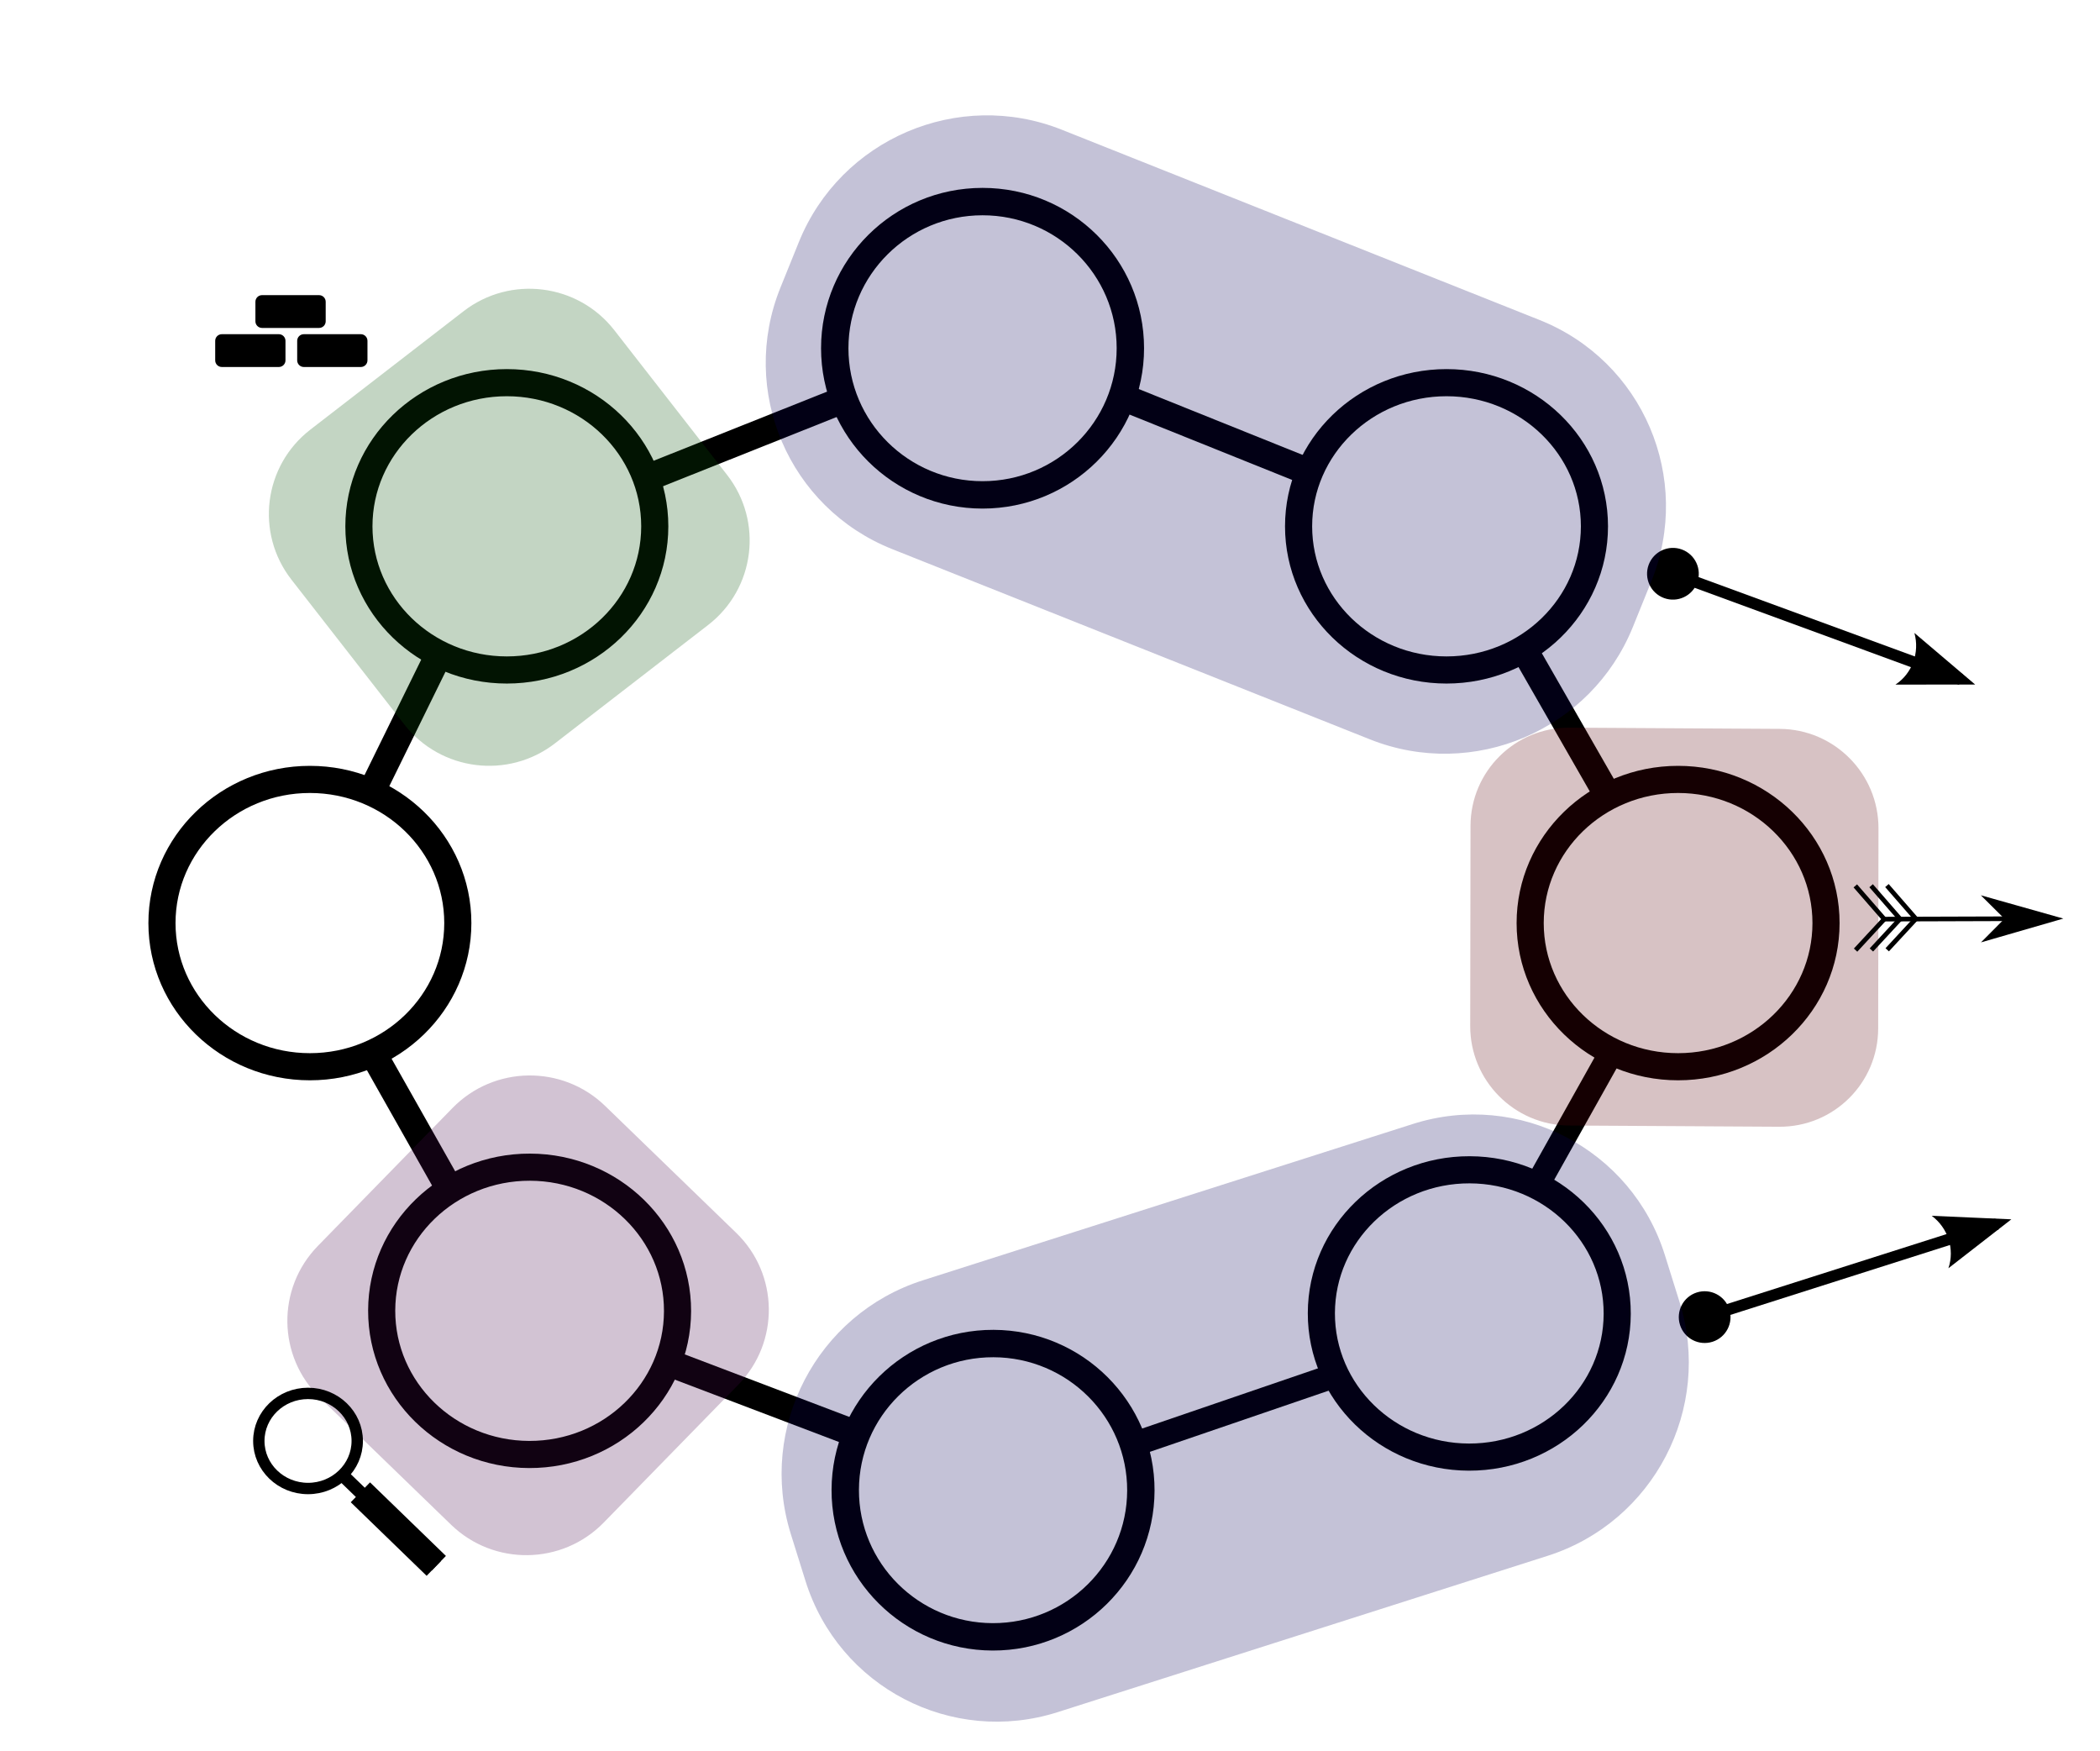
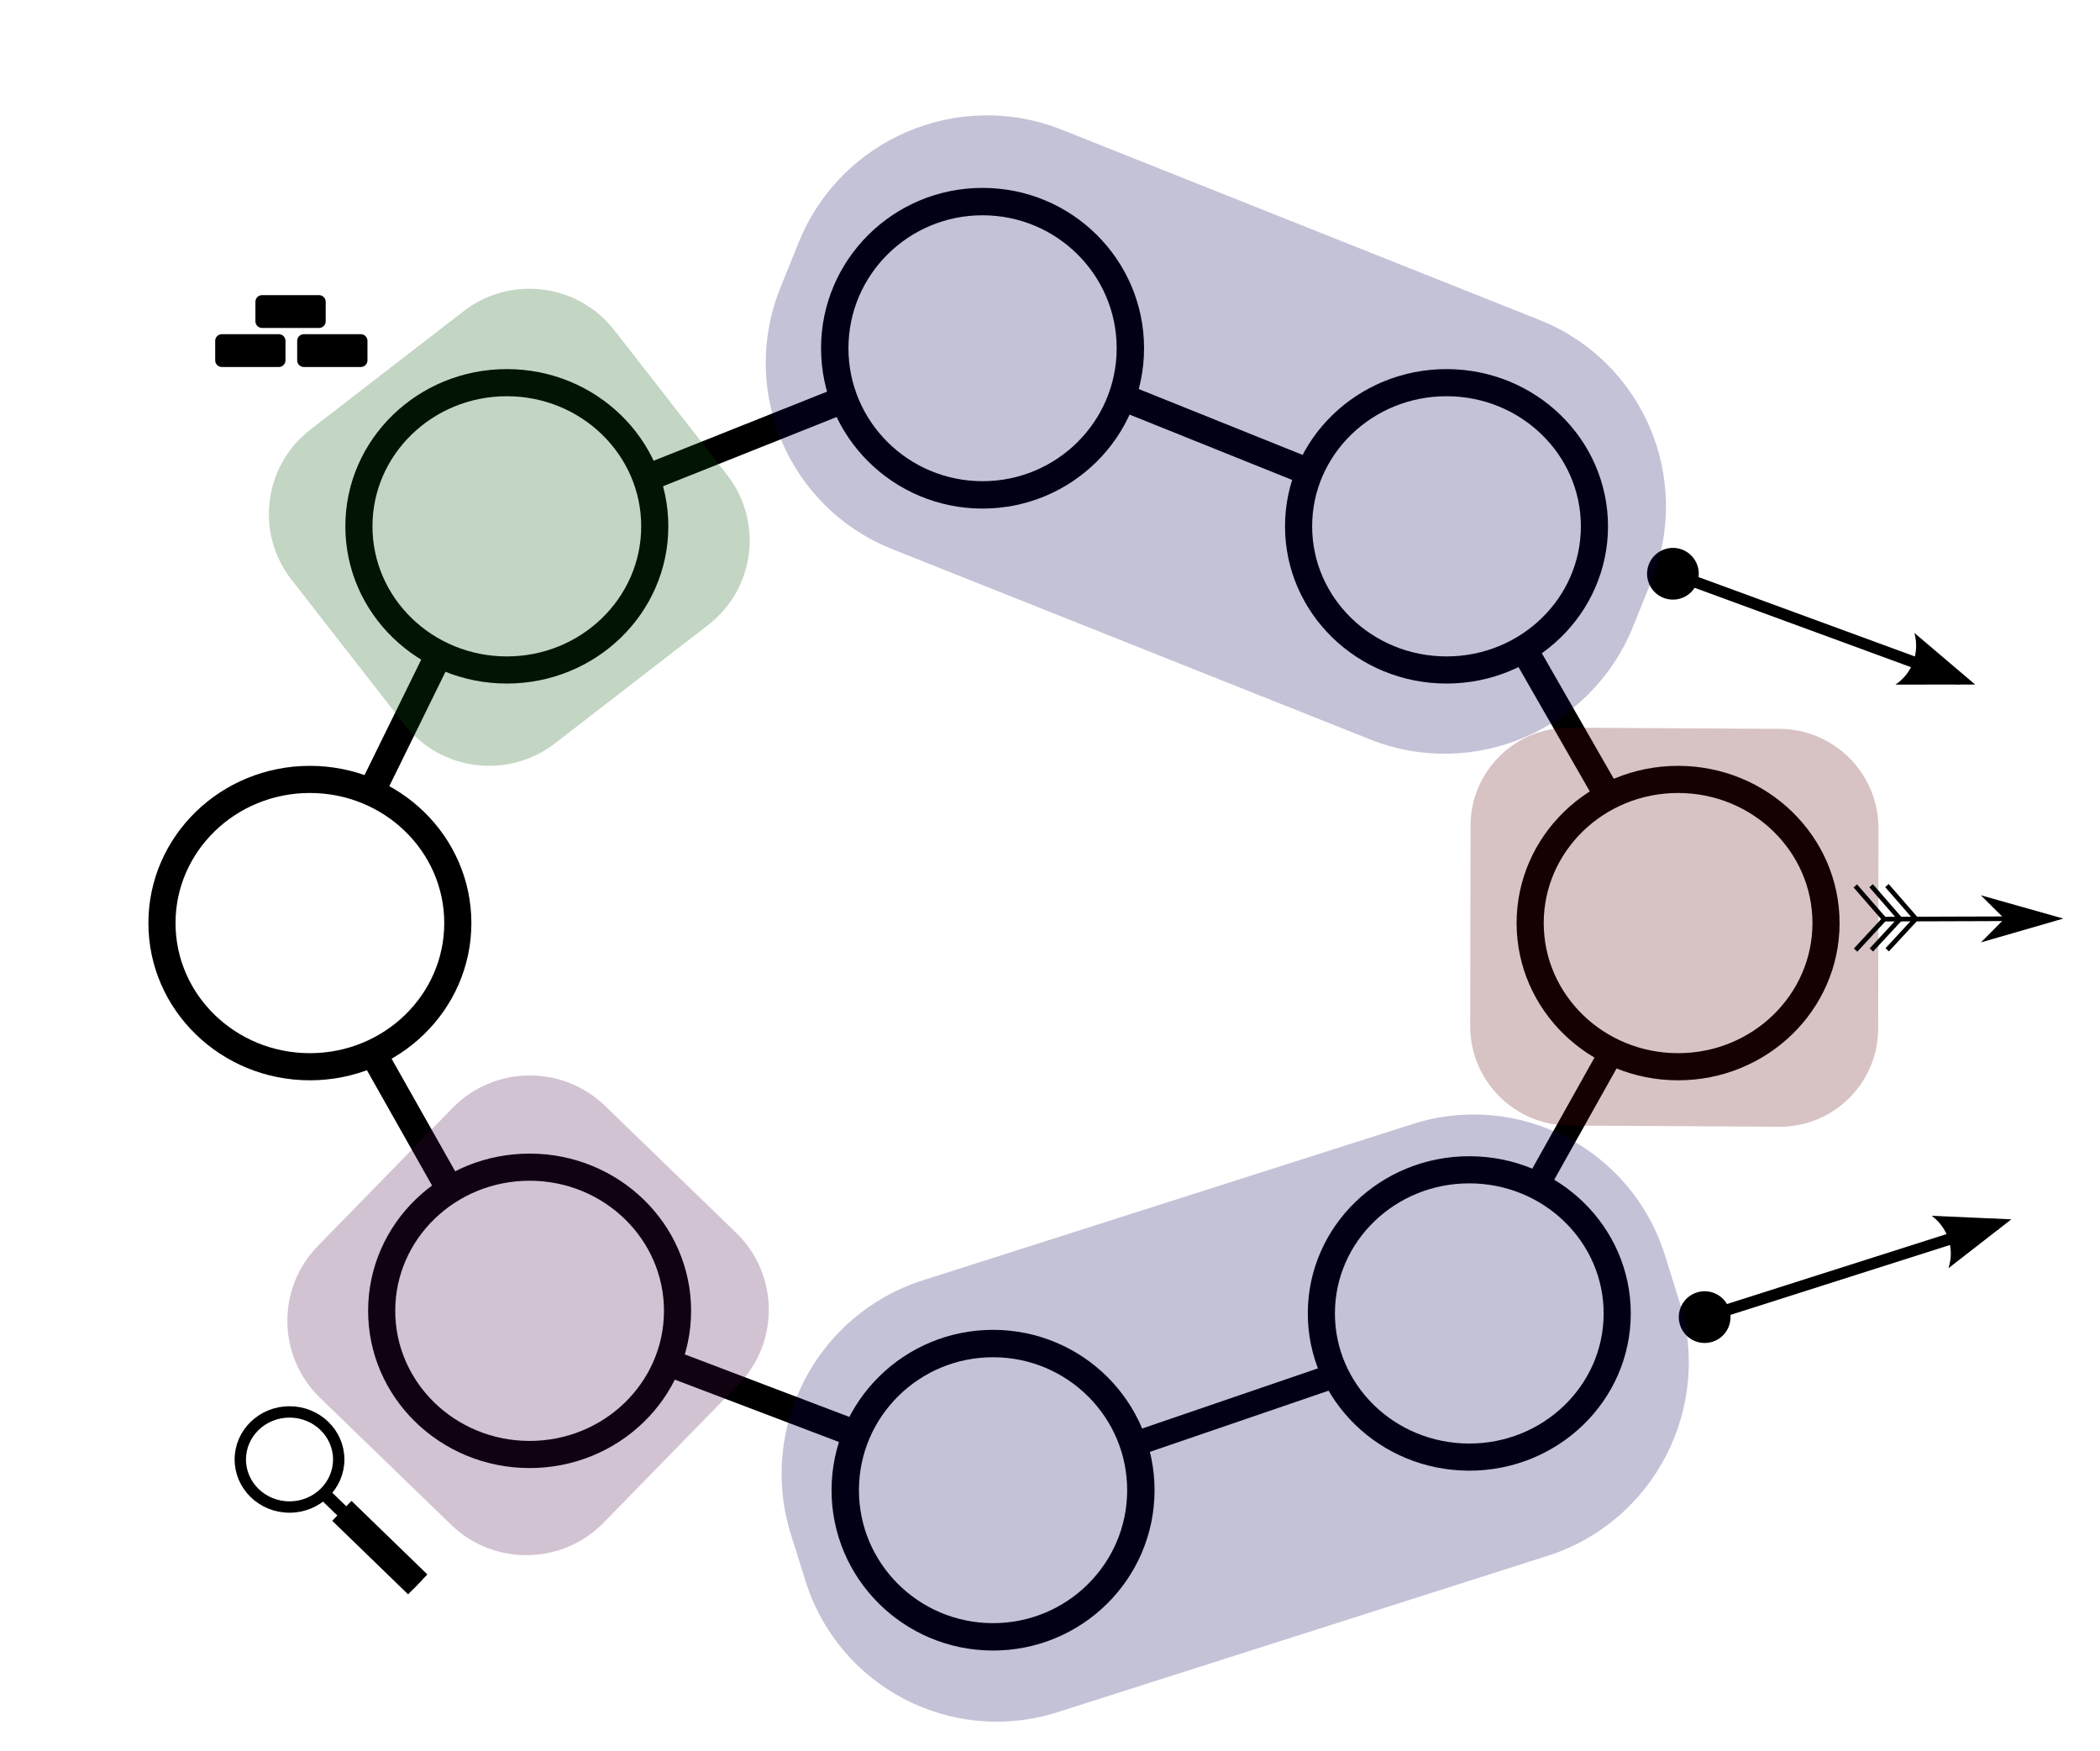
<svg xmlns="http://www.w3.org/2000/svg" width="120mm" height="100mm" viewBox="0 0 120 100" version="1.1" id="svg5">
  <defs id="defs2">
    <marker style="overflow:visible" id="Arrow1Lstart" refX="0" refY="0" orient="auto">
      <path transform="matrix(0.8,0,0,0.8,10,0)" style="fill:context-stroke;fill-rule:evenodd;stroke:context-stroke;stroke-width:1pt" d="M 0,0 5,-5 -12.5,0 5,5 Z" id="path5329" />
    </marker>
    <marker style="overflow:visible" id="Tail" refX="0" refY="0" orient="auto">
      <g transform="scale(-1.2)" id="g5377">
        <path style="fill:none;fill-rule:evenodd;stroke:context-stroke;stroke-width:0.8;stroke-linecap:round" d="M -3.805,-3.959 0.544,0" id="path5365" />
        <path style="fill:none;fill-rule:evenodd;stroke:context-stroke;stroke-width:0.8;stroke-linecap:round" d="M -1.287,-3.959 3.062,0" id="path5367" />
        <path style="fill:none;fill-rule:evenodd;stroke:context-stroke;stroke-width:0.8;stroke-linecap:round" d="M 1.305,-3.959 5.654,0" id="path5369" />
        <path style="fill:none;fill-rule:evenodd;stroke:context-stroke;stroke-width:0.8;stroke-linecap:round" d="M -3.805,4.178 0.544,0.22" id="path5371" />
        <path style="fill:none;fill-rule:evenodd;stroke:context-stroke;stroke-width:0.8;stroke-linecap:round" d="M -1.287,4.178 3.062,0.22" id="path5373" />
        <path style="fill:none;fill-rule:evenodd;stroke:context-stroke;stroke-width:0.8;stroke-linecap:round" d="M 1.305,4.178 5.654,0.22" id="path5375" />
      </g>
    </marker>
    <marker style="overflow:visible" id="Scissors" refX="0" refY="0" orient="auto">
      <path style="fill:context-stroke" d="M 9.09,-3.606 C 8.12,-4.777 6.37,-4.736 5.062,-4.233 l -8.212,3.078 c -2.388,-1.307 -4.748,-0.933 -4.748,-1.569 0,-0.497 0.457,-0.388 0.388,-1.683 -0.066,-1.243 -1.364,-2.163 -2.59,-2.082 -1.227,-0.007 -2.499,0.933 -2.51,2.23 -0.091,1.306 1.007,2.52 2.307,2.605 1.522,0.227 4.218,-0.696 5.483,1.571 -0.942,1.738 -2.614,1.743 -4.126,1.656 -1.255,-0.072 -2.762,0.287 -3.361,1.521 -0.578,1.182 -0.011,2.865 1.317,3.226 1.34,0.492 3.181,-0.13 3.499,-1.671 0.246,-1.188 -0.595,-1.746 -0.273,-2.177 0.244,-0.325 1.791,-0.137 4.547,-1.375 L 5.676,4.233 C 6.8,4.547 8.173,4.536 9.168,3.431 l -9.22,-3.485 z m -18.308,-1.901 c 1.295,0.723 1.189,2.684 -0.156,3.063 -1.217,0.424 -2.771,-0.759 -2.383,-2.077 0.227,-1.082 1.653,-1.481 2.54,-0.986 z m 0.056,8.017 c 1.351,0.499 1.121,2.784 -0.252,3.092 -0.911,0.316 -2.214,-0.139 -2.306,-1.212 -0.178,-1.305 1.356,-2.484 2.558,-1.879 z" id="schere" />
    </marker>
    <marker style="overflow:visible" id="DotM" refX="0" refY="0" orient="auto">
      <path transform="matrix(0.4,0,0,0.4,2.96,0.4)" style="fill:context-stroke;fill-rule:evenodd;stroke:context-stroke;stroke-width:1pt" d="m -2.5,-1 c 0,2.76 -2.24,5 -5,5 -2.76,0 -5,-2.24 -5,-5 0,-2.76 2.24,-5 5,-5 2.76,0 5,2.24 5,5 z" id="path5393" />
    </marker>
    <marker style="overflow:visible" id="DotL" refX="0" refY="0" orient="auto">
      <path transform="matrix(0.8,0,0,0.8,5.92,0.8)" style="fill:context-stroke;fill-rule:evenodd;stroke:context-stroke;stroke-width:1pt" d="m -2.5,-1 c 0,2.76 -2.24,5 -5,5 -2.76,0 -5,-2.24 -5,-5 0,-2.76 2.24,-5 5,-5 2.76,0 5,2.24 5,5 z" id="path5390" />
    </marker>
    <marker style="overflow:visible" id="DotS" refX="0" refY="0" orient="auto">
      <path transform="matrix(0.2,0,0,0.2,1.48,0.2)" style="fill:context-stroke;fill-rule:evenodd;stroke:context-stroke;stroke-width:1pt" d="m -2.5,-1 c 0,2.76 -2.24,5 -5,5 -2.76,0 -5,-2.24 -5,-5 0,-2.76 2.24,-5 5,-5 2.76,0 5,2.24 5,5 z" id="path5396" />
    </marker>
    <marker orient="auto" refY="0" refX="0" id="marker5597" style="overflow:visible">
      <g id="g5595">
        <path id="path5589" d="M 0,0 H 2" style="fill:none;stroke:context-fill;stroke-width:1.15;stroke-linecap:square" />
        <path id="path5591" d="M 0,0 13,4 9,0 13,-4 Z" style="fill:context-stroke;fill-rule:evenodd;stroke:none" />
        <path id="path5593" d="M 0,-4 V 40" style="fill:none;stroke:context-stroke;stroke-width:1;stroke-linecap:square" />
      </g>
    </marker>
    <marker style="overflow:visible" id="SquareS" refX="0" refY="0" orient="auto">
      <path transform="scale(0.2)" style="fill:context-stroke;fill-rule:evenodd;stroke:context-stroke;stroke-width:1pt" d="M -5,-5 V 5 H 5 V -5 Z" id="path7141" />
    </marker>
    <marker orient="auto" refY="0" refX="0" id="DistanceStart" style="overflow:visible">
      <g id="g2300">
        <path id="path2306" d="M 0,0 H 2" style="fill:none;stroke:context-fill;stroke-width:1.15;stroke-linecap:square" />
        <path id="path2302" d="M 0,0 13,4 9,0 13,-4 Z" style="fill:context-stroke;fill-rule:evenodd;stroke:none" />
        <path id="path2304" d="M 0,-4 V 40" style="fill:none;stroke:context-stroke;stroke-width:1;stroke-linecap:square" />
      </g>
    </marker>
    <marker style="overflow:visible" id="marker7344" refX="0" refY="0" orient="auto">
      <path transform="scale(-0.6)" d="M 8.719,4.034 -2.207,0.016 8.719,-4.002 c -1.745,2.372 -1.735,5.617 -6e-7,8.035 z" style="fill:context-stroke;fill-rule:evenodd;stroke-width:0.625;stroke-linejoin:round" id="path7342" />
    </marker>
    <marker style="overflow:visible" id="Arrow2Send" refX="0" refY="0" orient="auto">
      <path transform="matrix(-0.3,0,0,-0.3,0.69,0)" d="M 8.719,4.034 -2.207,0.016 8.719,-4.002 c -1.745,2.372 -1.735,5.617 -6e-7,8.035 z" style="fill:context-stroke;fill-rule:evenodd;stroke-width:0.625;stroke-linejoin:round" id="path7098" />
    </marker>
    <marker style="overflow:visible" id="marker7326" refX="0" refY="0" orient="auto">
      <path transform="scale(-0.6)" d="M 8.719,4.034 -2.207,0.016 8.719,-4.002 c -1.745,2.372 -1.735,5.617 -6e-7,8.035 z" style="fill:context-stroke;fill-rule:evenodd;stroke-width:0.625;stroke-linejoin:round" id="path7092" />
    </marker>
    <marker style="overflow:visible" id="Arrow2Mend" refX="0" refY="0" orient="auto">
      <path transform="scale(-0.6)" d="M 8.719,4.034 -2.207,0.016 8.719,-4.002 c -1.745,2.372 -1.735,5.617 -6e-7,8.035 z" style="fill:context-stroke;fill-rule:evenodd;stroke-width:0.625;stroke-linejoin:round" id="path19915" />
    </marker>
    <marker style="overflow:visible" id="Arrow1Send" refX="0" refY="0" orient="auto">
      <path transform="matrix(-0.2,0,0,-0.2,-1.2,0)" style="fill:context-stroke;fill-rule:evenodd;stroke:context-stroke;stroke-width:1pt" d="M 0,0 5,-5 -12.5,0 5,5 Z" id="path19903" />
    </marker>
    <marker style="overflow:visible" id="Arrow2Mend-3" refX="0" refY="0" orient="auto">
      <path transform="scale(-0.6)" d="M 8.719,4.034 -2.207,0.016 8.719,-4.002 c -1.745,2.372 -1.735,5.617 -6e-7,8.035 z" style="fill:context-stroke;fill-rule:evenodd;stroke-width:0.625;stroke-linejoin:round" id="path19915-7" />
    </marker>
    <marker style="overflow:visible" id="Arrow2Mend-0" refX="0" refY="0" orient="auto">
      <path transform="scale(-0.6)" d="M 8.719,4.034 -2.207,0.016 8.719,-4.002 c -1.745,2.372 -1.735,5.617 -6e-7,8.035 z" style="fill:context-stroke;fill-rule:evenodd;stroke-width:0.625;stroke-linejoin:round" id="path19915-1" />
    </marker>
    <marker style="overflow:visible" id="SquareS-0" refX="0" refY="0" orient="auto">
      <path transform="scale(0.2)" style="fill:context-stroke;fill-rule:evenodd;stroke:context-stroke;stroke-width:1pt" d="M -5,-5 V 5 H 5 V -5 Z" id="path7141-6" />
    </marker>
    <marker style="overflow:visible" id="Arrow2Send-2" refX="0" refY="0" orient="auto">
      <path transform="matrix(-0.3,0,0,-0.3,0.69,0)" d="M 8.719,4.034 -2.207,0.016 8.719,-4.002 c -1.745,2.372 -1.735,5.617 -6e-7,8.035 z" style="fill:context-stroke;fill-rule:evenodd;stroke-width:0.625;stroke-linejoin:round" id="path7098-1" />
    </marker>
    <marker style="overflow:visible" id="SquareS-6" refX="0" refY="0" orient="auto">
      <path transform="scale(0.2)" style="fill:context-stroke;fill-rule:evenodd;stroke:context-stroke;stroke-width:1pt" d="M -5,-5 V 5 H 5 V -5 Z" id="path7141-7" />
    </marker>
    <marker style="overflow:visible" id="marker7344-7" refX="0" refY="0" orient="auto">
      <path transform="scale(-0.6)" d="M 8.719,4.034 -2.207,0.016 8.719,-4.002 c -1.745,2.372 -1.735,5.617 -6e-7,8.035 z" style="fill:context-stroke;fill-rule:evenodd;stroke-width:0.625;stroke-linejoin:round" id="path7342-0" />
    </marker>
    <marker style="overflow:visible" id="DotM-4" refX="0" refY="0" orient="auto">
      <path transform="matrix(0.4,0,0,0.4,2.96,0.4)" style="fill:context-stroke;fill-rule:evenodd;stroke:context-stroke;stroke-width:1pt" d="m -2.5,-1 c 0,2.76 -2.24,5 -5,5 -2.76,0 -5,-2.24 -5,-5 0,-2.76 2.24,-5 5,-5 2.76,0 5,2.24 5,5 z" id="path5393-0" />
    </marker>
    <marker style="overflow:visible" id="marker7344-2" refX="0" refY="0" orient="auto">
      <path transform="scale(-0.6)" d="M 8.719,4.034 -2.207,0.016 8.719,-4.002 c -1.745,2.372 -1.735,5.617 -6e-7,8.035 z" style="fill:context-stroke;fill-rule:evenodd;stroke-width:0.625;stroke-linejoin:round" id="path7342-3" />
    </marker>
    <marker style="overflow:visible" id="DotM-7" refX="0" refY="0" orient="auto">
      <path transform="matrix(0.4,0,0,0.4,2.96,0.4)" style="fill:context-stroke;fill-rule:evenodd;stroke:context-stroke;stroke-width:1pt" d="m -2.5,-1 c 0,2.76 -2.24,5 -5,5 -2.76,0 -5,-2.24 -5,-5 0,-2.76 2.24,-5 5,-5 2.76,0 5,2.24 5,5 z" id="path5393-8" />
    </marker>
    <marker style="overflow:visible" id="marker7344-0" refX="0" refY="0" orient="auto">
      <path transform="scale(-0.6)" d="M 8.719,4.034 -2.207,0.016 8.719,-4.002 c -1.745,2.372 -1.735,5.617 -6e-7,8.035 z" style="fill:context-stroke;fill-rule:evenodd;stroke-width:0.625;stroke-linejoin:round" id="path7342-9" />
    </marker>
    <marker style="overflow:visible" id="DotM-49" refX="0" refY="0" orient="auto">
      <path transform="matrix(0.4,0,0,0.4,2.96,0.4)" style="fill:context-stroke;fill-rule:evenodd;stroke:context-stroke;stroke-width:1pt" d="m -2.5,-1 c 0,2.76 -2.24,5 -5,5 -2.76,0 -5,-2.24 -5,-5 0,-2.76 2.24,-5 5,-5 2.76,0 5,2.24 5,5 z" id="path5393-5" />
    </marker>
    <marker style="overflow:visible" id="marker7344-4" refX="0" refY="0" orient="auto">
      <path transform="scale(-0.6)" d="M 8.719,4.034 -2.207,0.016 8.719,-4.002 c -1.745,2.372 -1.735,5.617 -6e-7,8.035 z" style="fill:context-stroke;fill-rule:evenodd;stroke-width:0.625;stroke-linejoin:round" id="path7342-96" />
    </marker>
    <marker style="overflow:visible" id="DotM-49-1" refX="0" refY="0" orient="auto">
      <path transform="matrix(0.4,0,0,0.4,2.96,0.4)" style="fill:context-stroke;fill-rule:evenodd;stroke:context-stroke;stroke-width:1pt" d="m -2.5,-1 c 0,2.76 -2.24,5 -5,5 -2.76,0 -5,-2.24 -5,-5 0,-2.76 2.24,-5 5,-5 2.76,0 5,2.24 5,5 z" id="path5393-5-3" />
    </marker>
    <marker style="overflow:visible" id="marker7344-4-6" refX="0" refY="0" orient="auto">
      <path transform="scale(-0.6)" d="M 8.719,4.034 -2.207,0.016 8.719,-4.002 c -1.745,2.372 -1.735,5.617 -6e-7,8.035 z" style="fill:context-stroke;fill-rule:evenodd;stroke-width:0.625;stroke-linejoin:round" id="path7342-96-2" />
    </marker>
    <marker style="overflow:visible" id="Arrow1Lstart-6" refX="0" refY="0" orient="auto">
      <path transform="matrix(0.8,0,0,0.8,10,0)" style="fill:context-stroke;fill-rule:evenodd;stroke:context-stroke;stroke-width:1pt" d="M 0,0 5,-5 -12.5,0 5,5 Z" id="path5329-0" />
    </marker>
  </defs>
  <g id="layer1">
    <ellipse style="fill:none;fill-opacity:1;stroke:#000000;stroke-width:1.565;stroke-opacity:1" id="path2270-3" cx="56.146" cy="19.894" rx="8.446" ry="8.378" />
    <ellipse style="fill:none;fill-opacity:1;stroke:#000000;stroke-width:1.55;stroke-opacity:1" id="path2270-8" cx="28.962" cy="30.068" rx="8.453" ry="8.207" />
    <ellipse style="fill:none;fill-opacity:1;stroke:#000000;stroke-width:1.55;stroke-opacity:1" id="path2270" cx="17.708" cy="52.734" rx="8.453" ry="8.207" />
    <path style="fill:none;stroke:#000000;stroke-width:1.404px;stroke-linecap:butt;stroke-linejoin:miter;stroke-opacity:1" d="m 87.907,67.577 3.983,-7.109" id="path2755" />
    <ellipse style="fill:none;fill-opacity:1;stroke:#000000;stroke-width:1.55;stroke-opacity:1" id="path2270-77" cx="82.658" cy="30.068" rx="8.453" ry="8.207" />
    <ellipse style="fill:none;fill-opacity:1;stroke:#000000;stroke-width:1.565;stroke-opacity:1" id="path2270-3-4" cx="-56.983" cy="-84.974" rx="8.446" ry="8.378" transform="rotate(-179.8403)" />
    <ellipse style="fill:none;fill-opacity:1;stroke:#000000;stroke-width:1.55;stroke-opacity:1" id="path2270-8-9" cx="-84.168" cy="-74.801" rx="8.453" ry="8.207" transform="rotate(-179.8403)" />
    <ellipse style="fill:none;fill-opacity:1;stroke:#000000;stroke-width:1.55;stroke-opacity:1" id="path2270-77-6" cx="-30.472" cy="-74.801" rx="8.453" ry="8.207" transform="rotate(-179.8403)" />
    <ellipse style="fill:none;fill-opacity:1;stroke:#000000;stroke-width:1.55;stroke-opacity:1" id="path2270-7-4" cx="95.891" cy="52.734" rx="8.453" ry="8.207" />
    <path style="fill:none;stroke:#000000;stroke-width:1.404px;stroke-linecap:butt;stroke-linejoin:miter;stroke-opacity:1" d="M 64.934,82.465 76.248,78.593" id="path2755-2" />
    <path style="fill:none;stroke:#000000;stroke-width:1.55px;stroke-linecap:butt;stroke-linejoin:miter;stroke-opacity:1" d="m 87.216,37.326 4.503,7.853" id="path2759-7" />
    <path style="fill:none;stroke:#000000;stroke-width:1.55px;stroke-linecap:butt;stroke-linejoin:miter;stroke-opacity:1" d="m 24.91,37.731 -3.522,7.17" id="path2759-7-3" />
    <rect style="fill:#590009;fill-opacity:0.242;stroke:#074e00;stroke-width:0;stroke-miterlimit:4;stroke-dasharray:none;stroke-opacity:1" id="rect3678-5-8" width="22.729" height="23.313" x="41.046" y="-107.414" ry="5.65" transform="matrix(-0.00150781,0.9999989,-0.999983,-0.00583695,0,0)" />
    <path style="fill:none;stroke:#000000;stroke-width:1.55px;stroke-linecap:butt;stroke-linejoin:miter;stroke-opacity:1" d="m 64.286,22.745 10.215,4.105" id="path2759-7-0" />
    <path style="fill:none;stroke:#000000;stroke-width:1.55px;stroke-linecap:butt;stroke-linejoin:miter;stroke-opacity:1" d="M 37.194,27.219 47.944,22.935" id="path2759-7-0-1" />
    <path style="fill:none;stroke:#000000;stroke-width:1.55px;stroke-linecap:butt;stroke-linejoin:miter;stroke-opacity:1" d="m 38.354,77.909 10.572,4.016" id="path2759-7-0-1-4" />
    <path style="fill:none;stroke:#000000;stroke-width:1.55px;stroke-linecap:butt;stroke-linejoin:miter;stroke-opacity:1" d="m 21.398,60.328 4.236,7.496" id="path2759-7-0-1-4-0" />
    <rect style="fill:#095609;fill-opacity:0.243;stroke:#074e00;stroke-width:0;stroke-miterlimit:4;stroke-dasharray:none;stroke-opacity:1" id="rect5177" width="22.729" height="23.313" x="30.265" y="-16.089" ry="6.124" transform="matrix(0.6147919,0.7886894,-0.7913435,0.6113717,0,0)" />
    <rect style="fill:#49094a;fill-opacity:0.243;stroke:#074e00;stroke-width:0;stroke-miterlimit:4;stroke-dasharray:none;stroke-opacity:1" id="rect5177-2" width="22.729" height="23.313" x="62.724" y="21.344" ry="6.152" transform="matrix(0.718493,0.6955342,-0.6986382,0.7154751,0,0)" />
    <path style="fill:none;stroke:#000000;stroke-width:0.652;stroke-linecap:butt;stroke-linejoin:miter;stroke-miterlimit:4;stroke-dasharray:none;stroke-opacity:1;marker-start:url(#DotM-49);marker-end:url(#marker7344-4)" d="m 95.62,32.787 16.433,6.028" id="path5327" />
    <path style="fill:none;stroke:#000000;stroke-width:0.652;stroke-linecap:butt;stroke-linejoin:miter;stroke-miterlimit:4;stroke-dasharray:none;stroke-opacity:1;marker-start:url(#DotM-49-1);marker-end:url(#marker7344-4-6)" d="M 97.434,75.237 114.113,69.926" id="path5327-9" />
    <g id="g6353" transform="rotate(89.40474,53.06586,68.48427)">
      <path style="fill:#000002;fill-opacity:1;stroke:#000000;stroke-width:0.265;stroke-linecap:butt;stroke-linejoin:miter;stroke-miterlimit:4;stroke-dasharray:none;stroke-opacity:1;marker-start:url(#Arrow1Lstart-6)" d="m 37.729,3.997 -0.07,9.718" id="path47680" />
      <g id="g50420" transform="translate(-0.022311,2.05116)">
        <path style="fill:none;stroke:#000000;stroke-width:0.265px;stroke-linecap:butt;stroke-linejoin:miter;stroke-opacity:1" d="m 35.764,13.299 1.917,-1.635 1.753,1.657" id="path50167" />
        <path style="fill:none;stroke:#000000;stroke-width:0.265px;stroke-linecap:butt;stroke-linejoin:miter;stroke-opacity:1" d="m 35.764,12.395 1.917,-1.635 1.753,1.657" id="path50167-1" />
        <path style="fill:none;stroke:#000000;stroke-width:0.265px;stroke-linecap:butt;stroke-linejoin:miter;stroke-opacity:1" d="M 35.764,11.491 37.681,9.856 39.434,11.513" id="path50167-5" />
      </g>
    </g>
-     <g id="g6995" transform="matrix(0.8487387,0,0,0.8484888,4.611771,8.074025)">
+     <g id="g6995" transform="matrix(0.8487387,0,0,0.8484888,3.553438,9.132358)">
      <ellipse style="fill:none;fill-opacity:0.243;stroke:#000000;stroke-width:0.765;stroke-miterlimit:4;stroke-dasharray:none;stroke-opacity:1" id="path6438" ry="3.202" rx="3.313" cy="87.503" cx="15.305" />
      <path style="fill:none;stroke:#000000;stroke-width:0.865;stroke-linecap:butt;stroke-linejoin:miter;stroke-miterlimit:4;stroke-dasharray:none;stroke-opacity:1" d="m 17.67,89.845 6.269,6.069" id="path6715" />
      <path style="fill:none;stroke:#000000;stroke-width:1.865;stroke-linecap:butt;stroke-linejoin:miter;stroke-miterlimit:4;stroke-dasharray:none;stroke-opacity:1" d="m 23.939,95.914 -5.109,-4.953" id="path6830" />
    </g>
    <rect style="fill:#000000;fill-opacity:1;stroke:none;stroke-width:1.865;stroke-miterlimit:4;stroke-dasharray:none;stroke-opacity:1" id="rect7019" width="4.016" height="1.874" x="12.297" y="19.092" ry="0.379" />
    <rect style="fill:#000000;fill-opacity:1;stroke:none;stroke-width:1.865;stroke-miterlimit:4;stroke-dasharray:none;stroke-opacity:1" id="rect7019-5" width="4.016" height="1.874" x="16.982" y="19.092" ry="0.379" />
    <rect style="fill:#000000;fill-opacity:1;stroke:none;stroke-width:1.865;stroke-miterlimit:4;stroke-dasharray:none;stroke-opacity:1" id="rect7019-6" width="4.016" height="1.874" x="14.595" y="16.861" ry="0.379" />
    <rect style="fill:#090057;fill-opacity:0.242;stroke:#070000;stroke-width:0;stroke-miterlimit:4;stroke-dasharray:none" id="rect3678" width="25.845" height="52.427" x="-10.286" y="47.504" ry="11.523" transform="matrix(0.375096,-0.926986,0.9290689,0.3699068,0,0)" />
    <rect style="fill:#090057;fill-opacity:0.242;stroke:#070000;stroke-width:0;stroke-miterlimit:4;stroke-dasharray:none" id="rect3678-5" width="25.845" height="52.427" x="-111.555" y="16.964" ry="11.523" transform="matrix(-0.2985583,-0.9543914,0.9527071,-0.3038902,0,0)" />
  </g>
</svg>
